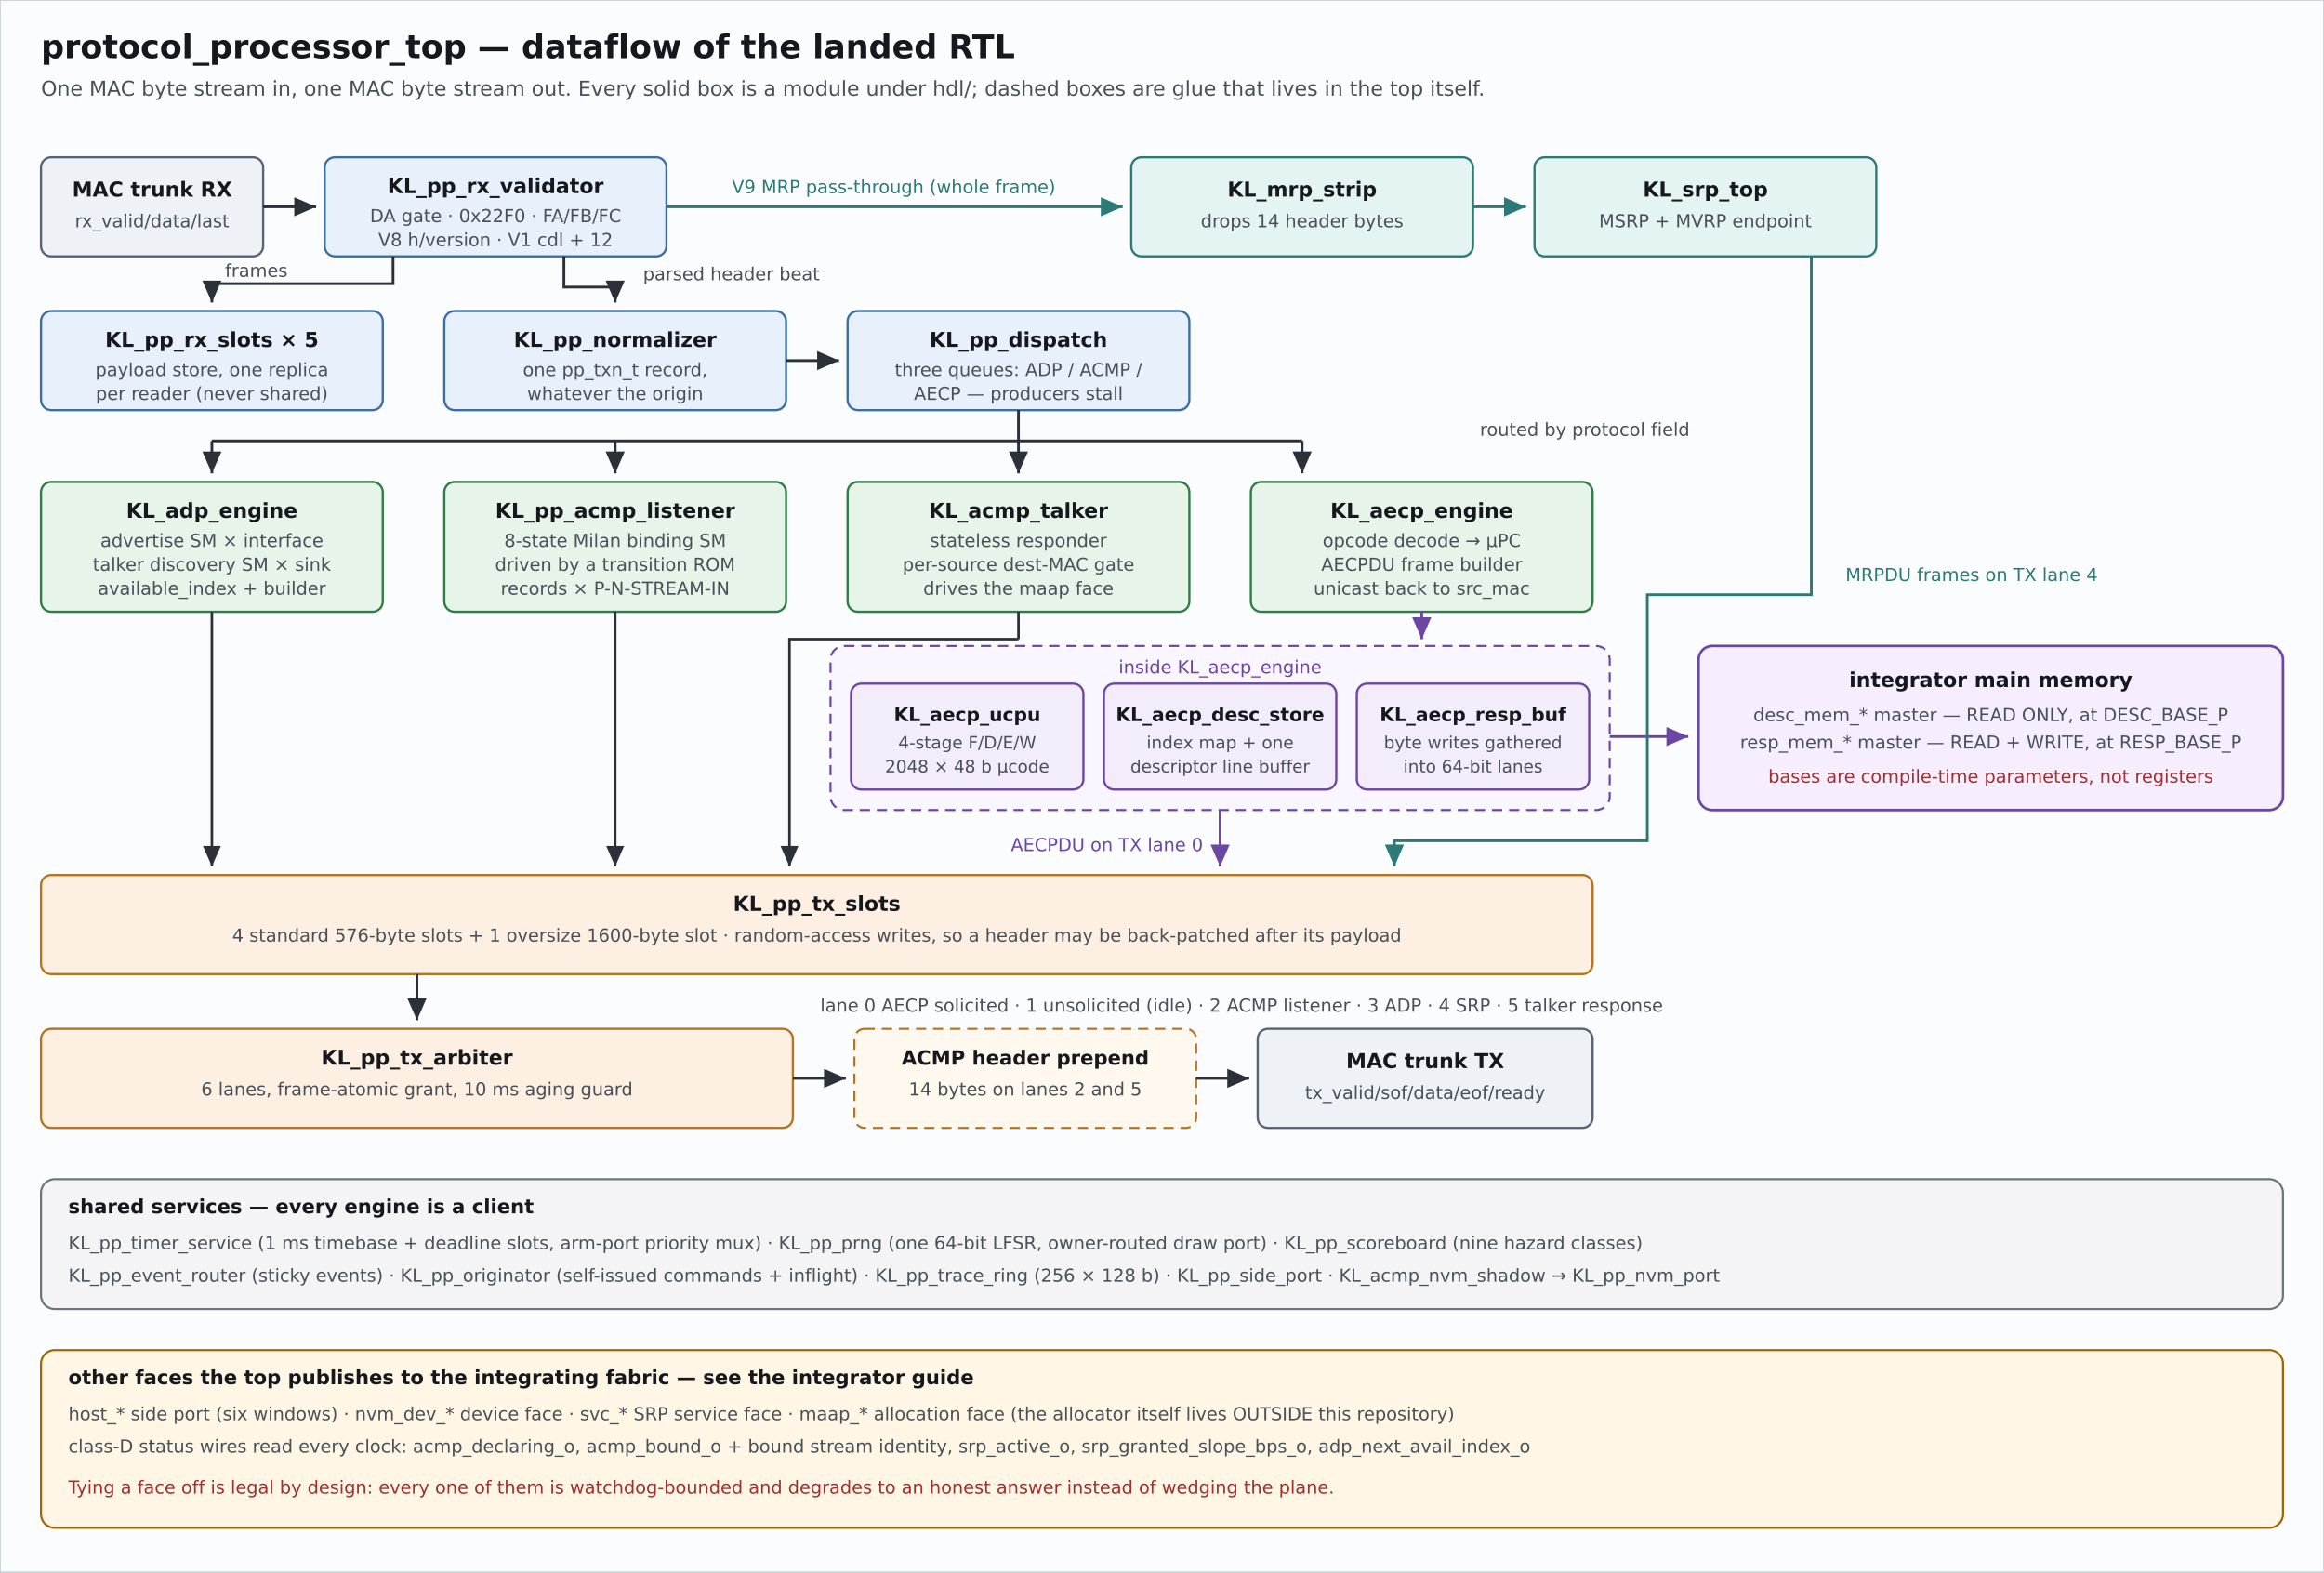
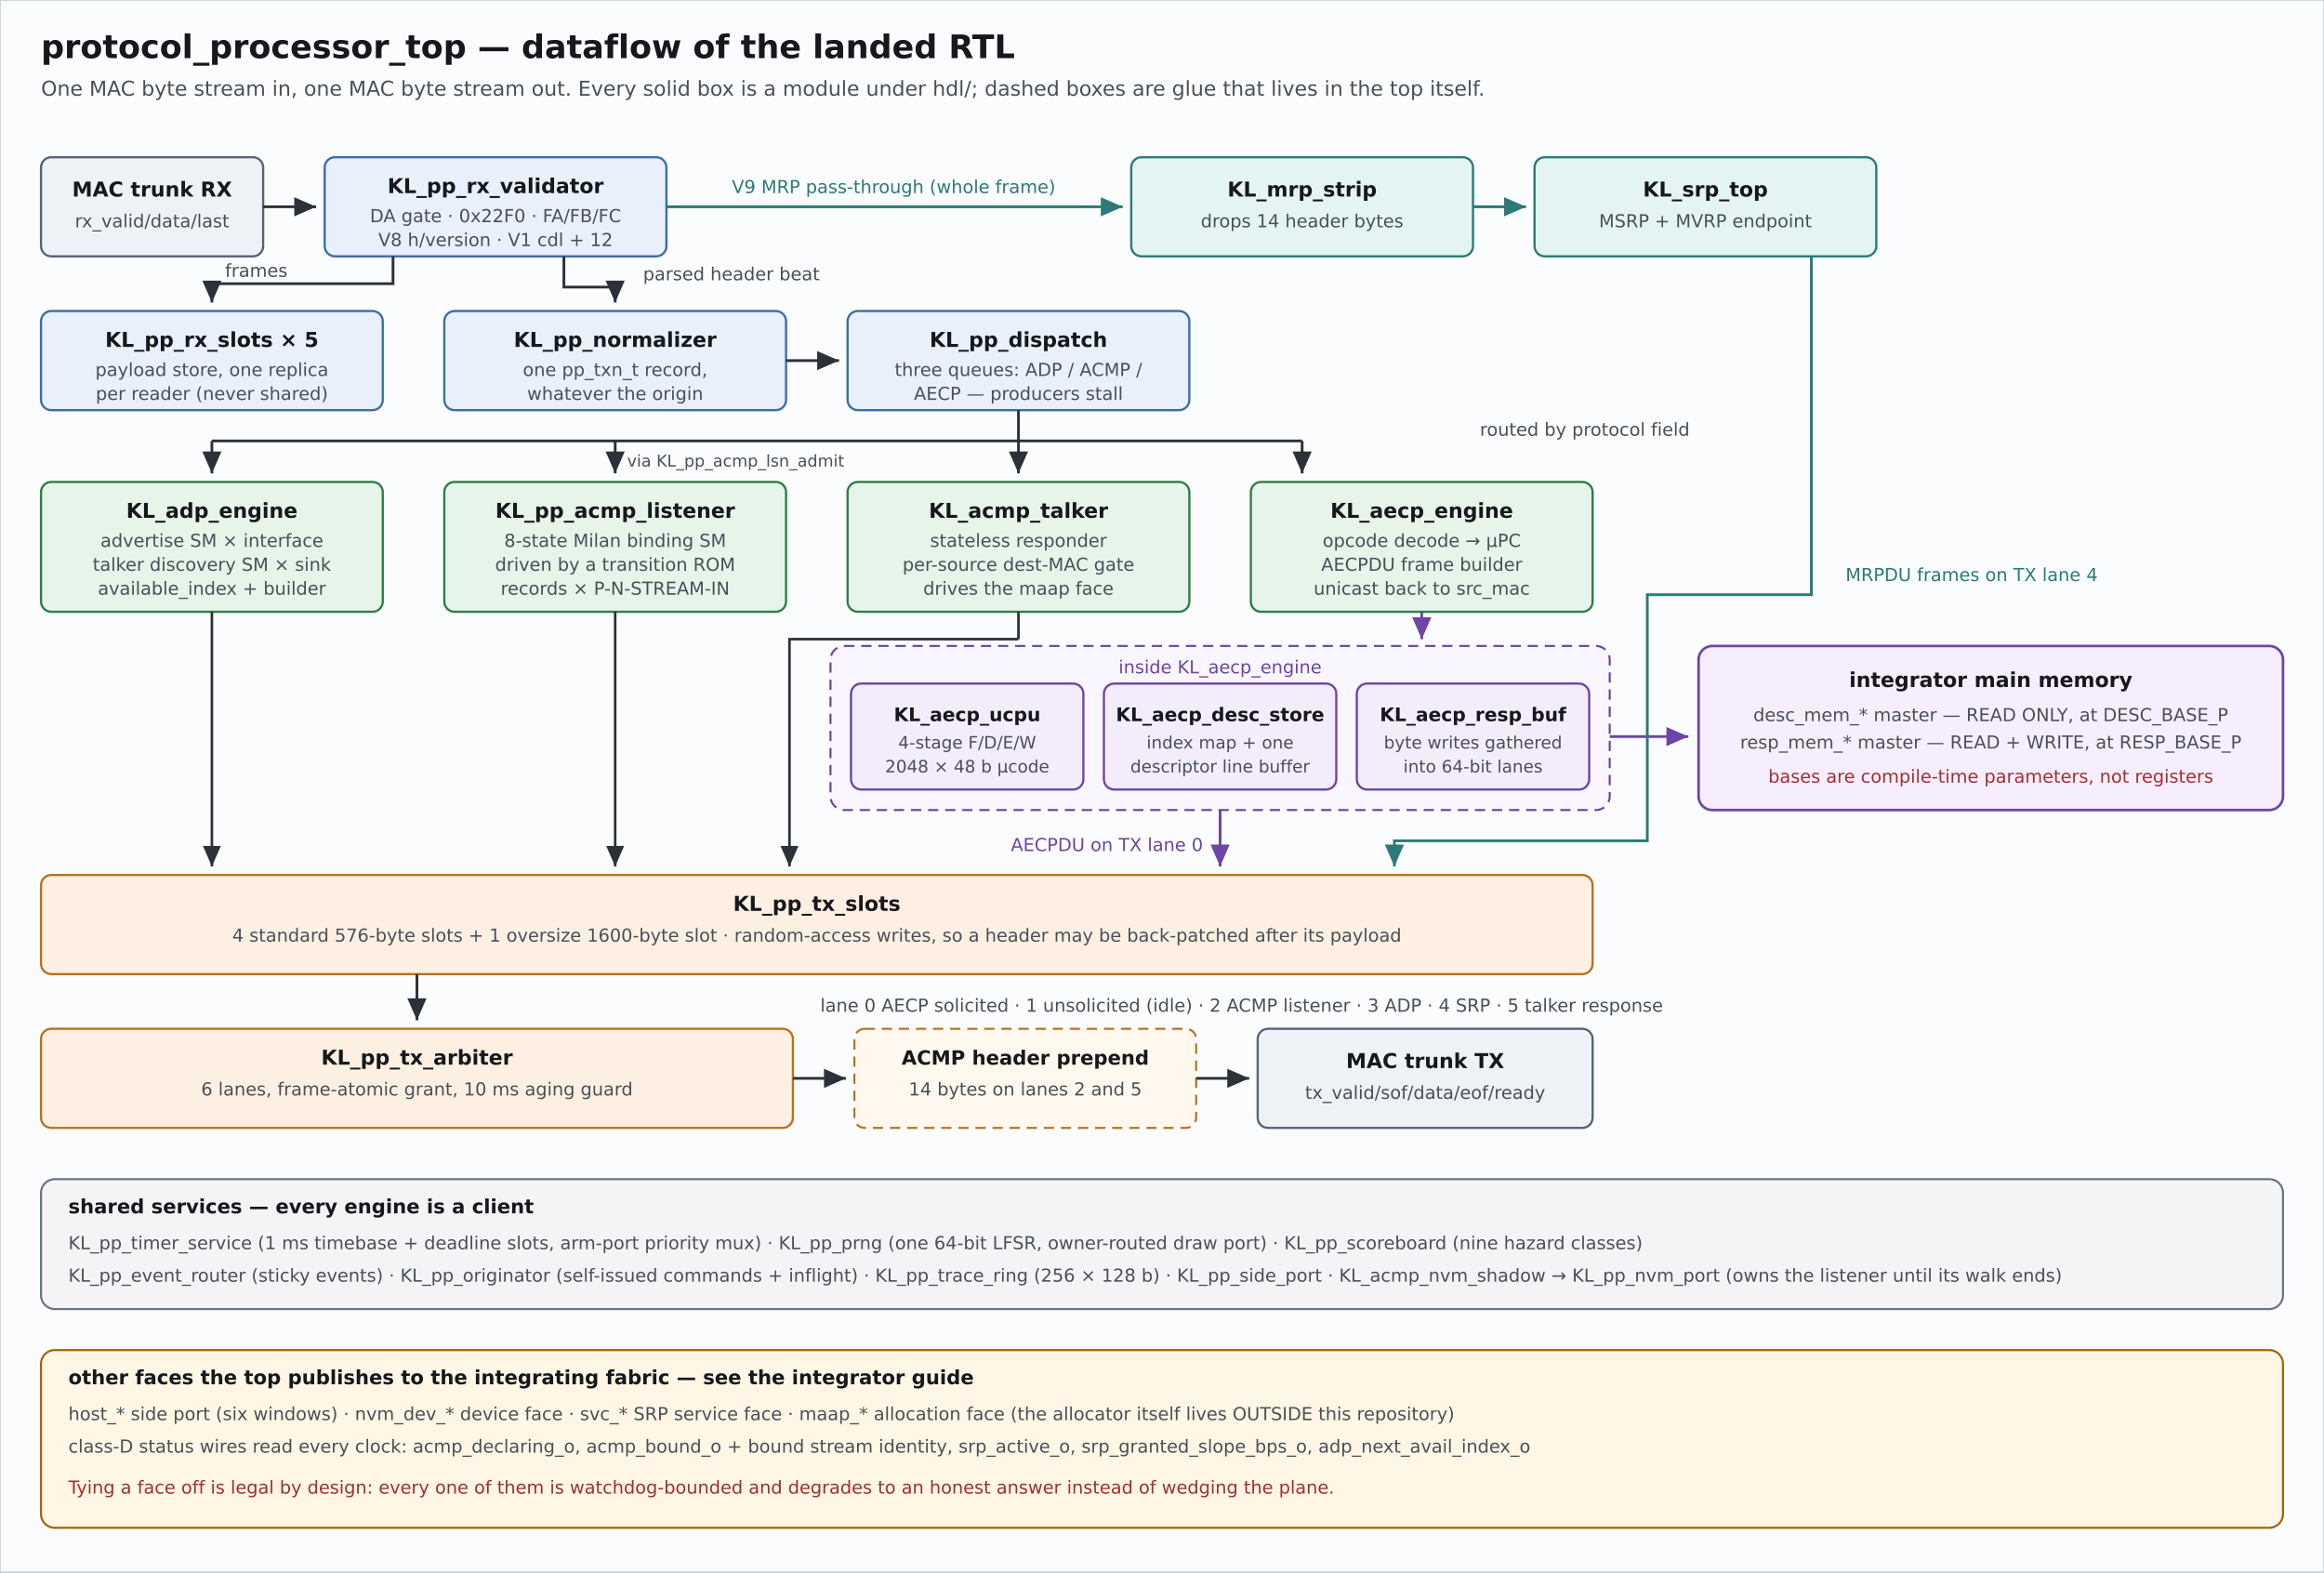
<svg xmlns="http://www.w3.org/2000/svg" width="1360" height="920" viewBox="0 0 1360 920" font-family="DejaVu Sans, Verdana, Helvetica, Arial, sans-serif">
  <defs>
    <marker id="ah" markerWidth="9" markerHeight="9" refX="8" refY="4.5" orient="auto">
      <path d="M0,1 L8,4.5 L0,8 z" fill="#2c3038" />
    </marker>
    <marker id="ahs" markerWidth="9" markerHeight="9" refX="8" refY="4.5" orient="auto">
      <path d="M0,1 L8,4.5 L0,8 z" fill="#2b7a78" />
    </marker>
    <marker id="ahm" markerWidth="9" markerHeight="9" refX="8" refY="4.5" orient="auto">
      <path d="M0,1 L8,4.5 L0,8 z" fill="#6b46a5" />
    </marker>
  </defs>
  <rect x="0" y="0" width="1360" height="920" fill="#fbfcfe" stroke="#ccd2da" stroke-width="1" />
  <text x="24" y="34" font-size="19" font-weight="bold" fill="#16181d">protocol_processor_top — dataflow of the landed RTL</text>
  <text x="24" y="56" font-size="12" fill="#4a5058">One MAC byte stream in, one MAC byte stream out. Every solid box is a module under hdl/; dashed boxes are glue that lives in the top itself.</text>
  <rect x="24" y="92" width="130" height="58" rx="6" fill="#eef2f7" stroke="#586376" stroke-width="1.3" />
  <text x="89" y="115" font-size="12" font-weight="bold" text-anchor="middle" fill="#16181d">MAC trunk RX</text>
  <text x="89" y="133" font-size="10.5" text-anchor="middle" fill="#4a5058">rx_valid/data/last</text>
  <rect x="190" y="92" width="200" height="58" rx="6" fill="#e8f0fb" stroke="#3b6ea5" stroke-width="1.3" />
  <text x="290" y="113" font-size="12" font-weight="bold" text-anchor="middle" fill="#16181d">KL_pp_rx_validator</text>
  <text x="290" y="130" font-size="10.5" text-anchor="middle" fill="#4a5058">DA gate · 0x22F0 · FA/FB/FC</text>
  <text x="290" y="144" font-size="10.5" text-anchor="middle" fill="#4a5058">V8 h/version · V1 cdl + 12</text>
  <rect x="662" y="92" width="200" height="58" rx="6" fill="#e4f4f3" stroke="#2b7a78" stroke-width="1.3" />
  <text x="762" y="115" font-size="12" font-weight="bold" text-anchor="middle" fill="#16181d">KL_mrp_strip</text>
  <text x="762" y="133" font-size="10.5" text-anchor="middle" fill="#4a5058">drops 14 header bytes</text>
  <rect x="898" y="92" width="200" height="58" rx="6" fill="#e4f4f3" stroke="#2b7a78" stroke-width="1.3" />
  <text x="998" y="115" font-size="12" font-weight="bold" text-anchor="middle" fill="#16181d">KL_srp_top</text>
  <text x="998" y="133" font-size="10.5" text-anchor="middle" fill="#4a5058">MSRP + MVRP endpoint</text>
  <line x1="154" y1="121" x2="185" y2="121" stroke="#2c3038" stroke-width="1.6" marker-end="url(#ah)" />
  <line x1="390" y1="121" x2="657" y2="121" stroke="#2b7a78" stroke-width="1.6" marker-end="url(#ahs)" />
  <text x="523" y="113" font-size="10.5" text-anchor="middle" fill="#2b7a78">V9 MRP pass-through (whole frame)</text>
  <line x1="862" y1="121" x2="893" y2="121" stroke="#2b7a78" stroke-width="1.6" marker-end="url(#ahs)" />
  <rect x="24" y="182" width="200" height="58" rx="6" fill="#e8f0fb" stroke="#3b6ea5" stroke-width="1.3" />
  <text x="124" y="203" font-size="12" font-weight="bold" text-anchor="middle" fill="#16181d">KL_pp_rx_slots × 5</text>
  <text x="124" y="220" font-size="10.5" text-anchor="middle" fill="#4a5058">payload store, one replica</text>
  <text x="124" y="234" font-size="10.5" text-anchor="middle" fill="#4a5058">per reader (never shared)</text>
  <rect x="260" y="182" width="200" height="58" rx="6" fill="#e8f0fb" stroke="#3b6ea5" stroke-width="1.3" />
  <text x="360" y="203" font-size="12" font-weight="bold" text-anchor="middle" fill="#16181d">KL_pp_normalizer</text>
  <text x="360" y="220" font-size="10.5" text-anchor="middle" fill="#4a5058">one pp_txn_t record,</text>
  <text x="360" y="234" font-size="10.5" text-anchor="middle" fill="#4a5058">whatever the origin</text>
  <rect x="496" y="182" width="200" height="58" rx="6" fill="#e8f0fb" stroke="#3b6ea5" stroke-width="1.3" />
  <text x="596" y="203" font-size="12" font-weight="bold" text-anchor="middle" fill="#16181d">KL_pp_dispatch</text>
  <text x="596" y="220" font-size="10.5" text-anchor="middle" fill="#4a5058">three queues: ADP / ACMP /</text>
  <text x="596" y="234" font-size="10.5" text-anchor="middle" fill="#4a5058">AECP — producers stall</text>
  <path d="M230,150 L230,166 L124,166 L124,177" fill="none" stroke="#2c3038" stroke-width="1.6" marker-end="url(#ah)" />
  <text x="150" y="162" font-size="10.5" text-anchor="middle" fill="#4a5058">frames</text>
  <path d="M330,150 L330,168 L360,168 L360,177" fill="none" stroke="#2c3038" stroke-width="1.6" marker-end="url(#ah)" />
  <text x="428" y="164" font-size="10.5" text-anchor="middle" fill="#4a5058">parsed header beat</text>
  <line x1="460" y1="211" x2="491" y2="211" stroke="#2c3038" stroke-width="1.6" marker-end="url(#ah)" />
  <path d="M596,240 L596,258" fill="none" stroke="#2c3038" stroke-width="1.6" />
  <line x1="124" y1="258" x2="762" y2="258" stroke="#2c3038" stroke-width="1.6" />
  <line x1="124" y1="258" x2="124" y2="277" stroke="#2c3038" stroke-width="1.6" marker-end="url(#ah)" />
  <line x1="360" y1="258" x2="360" y2="277" stroke="#2c3038" stroke-width="1.6" marker-end="url(#ah)" />
  <line x1="596" y1="258" x2="596" y2="277" stroke="#2c3038" stroke-width="1.6" marker-end="url(#ah)" />
  <line x1="762" y1="258" x2="762" y2="277" stroke="#2c3038" stroke-width="1.6" marker-end="url(#ah)" />
  <text x="866" y="255" font-size="10.5" fill="#4a5058">routed by protocol field</text>
+   <text x="367" y="273" font-size="9.5" fill="#4a5058">via KL_pp_acmp_lsn_admit</text>
  <rect x="24" y="282" width="200" height="76" rx="6" fill="#e6f4ea" stroke="#2f7d46" stroke-width="1.3" />
  <text x="124" y="303" font-size="12" font-weight="bold" text-anchor="middle" fill="#16181d">KL_adp_engine</text>
  <text x="124" y="320" font-size="10.5" text-anchor="middle" fill="#4a5058">advertise SM × interface</text>
  <text x="124" y="334" font-size="10.5" text-anchor="middle" fill="#4a5058">talker discovery SM × sink</text>
  <text x="124" y="348" font-size="10.5" text-anchor="middle" fill="#4a5058">available_index + builder</text>
  <rect x="260" y="282" width="200" height="76" rx="6" fill="#e6f4ea" stroke="#2f7d46" stroke-width="1.3" />
  <text x="360" y="303" font-size="12" font-weight="bold" text-anchor="middle" fill="#16181d">KL_pp_acmp_listener</text>
  <text x="360" y="320" font-size="10.5" text-anchor="middle" fill="#4a5058">8-state Milan binding SM</text>
  <text x="360" y="334" font-size="10.5" text-anchor="middle" fill="#4a5058">driven by a transition ROM</text>
  <text x="360" y="348" font-size="10.5" text-anchor="middle" fill="#4a5058">records × P-N-STREAM-IN</text>
  <rect x="496" y="282" width="200" height="76" rx="6" fill="#e6f4ea" stroke="#2f7d46" stroke-width="1.3" />
  <text x="596" y="303" font-size="12" font-weight="bold" text-anchor="middle" fill="#16181d">KL_acmp_talker</text>
  <text x="596" y="320" font-size="10.5" text-anchor="middle" fill="#4a5058">stateless responder</text>
  <text x="596" y="334" font-size="10.5" text-anchor="middle" fill="#4a5058">per-source dest-MAC gate</text>
  <text x="596" y="348" font-size="10.5" text-anchor="middle" fill="#4a5058">drives the maap face</text>
  <rect x="732" y="282" width="200" height="76" rx="6" fill="#e6f4ea" stroke="#2f7d46" stroke-width="1.3" />
  <text x="832" y="303" font-size="12" font-weight="bold" text-anchor="middle" fill="#16181d">KL_aecp_engine</text>
  <text x="832" y="320" font-size="10.5" text-anchor="middle" fill="#4a5058">opcode decode → µPC</text>
  <text x="832" y="334" font-size="10.5" text-anchor="middle" fill="#4a5058">AECPDU frame builder</text>
  <text x="832" y="348" font-size="10.5" text-anchor="middle" fill="#4a5058">unicast back to src_mac</text>
  <rect x="486" y="378" width="456" height="96" rx="8" fill="#faf6ff" stroke="#6b46a5" stroke-width="1.2" stroke-dasharray="6 4" />
  <text x="714" y="394" font-size="10.5" text-anchor="middle" fill="#6b46a5">inside KL_aecp_engine</text>
  <rect x="498" y="400" width="136" height="62" rx="6" fill="#f3ecfb" stroke="#6b46a5" stroke-width="1.3" />
  <text x="566" y="422" font-size="11" font-weight="bold" text-anchor="middle" fill="#16181d">KL_aecp_ucpu</text>
  <text x="566" y="438" font-size="10" text-anchor="middle" fill="#4a5058">4-stage F/D/E/W</text>
  <text x="566" y="452" font-size="10" text-anchor="middle" fill="#4a5058">2048 × 48 b µcode</text>
  <rect x="646" y="400" width="136" height="62" rx="6" fill="#f3ecfb" stroke="#6b46a5" stroke-width="1.3" />
  <text x="714" y="422" font-size="11" font-weight="bold" text-anchor="middle" fill="#16181d">KL_aecp_desc_store</text>
  <text x="714" y="438" font-size="10" text-anchor="middle" fill="#4a5058">index map + one</text>
  <text x="714" y="452" font-size="10" text-anchor="middle" fill="#4a5058">descriptor line buffer</text>
  <rect x="794" y="400" width="136" height="62" rx="6" fill="#f3ecfb" stroke="#6b46a5" stroke-width="1.3" />
  <text x="862" y="422" font-size="11" font-weight="bold" text-anchor="middle" fill="#16181d">KL_aecp_resp_buf</text>
  <text x="862" y="438" font-size="10" text-anchor="middle" fill="#4a5058">byte writes gathered</text>
  <text x="862" y="452" font-size="10" text-anchor="middle" fill="#4a5058">into 64-bit lanes</text>
  <line x1="832" y1="358" x2="832" y2="374" stroke="#6b46a5" stroke-width="1.6" marker-end="url(#ahm)" />
  <path d="M942,431 L988,431" fill="none" stroke="#6b46a5" stroke-width="1.6" marker-end="url(#ahm)" />
  <rect x="994" y="378" width="342" height="96" rx="8" fill="#f6eeff" stroke="#6b46a5" stroke-width="1.5" />
  <text x="1165" y="402" font-size="12" font-weight="bold" text-anchor="middle" fill="#16181d">integrator main memory</text>
  <text x="1165" y="422" font-size="10.5" text-anchor="middle" fill="#4a5058">desc_mem_* master — READ ONLY, at DESC_BASE_P</text>
  <text x="1165" y="438" font-size="10.5" text-anchor="middle" fill="#4a5058">resp_mem_* master — READ + WRITE, at RESP_BASE_P</text>
  <text x="1165" y="458" font-size="10.5" text-anchor="middle" fill="#a03030">bases are compile-time parameters, not registers</text>
  <rect x="24" y="512" width="908" height="58" rx="6" fill="#fdf0e3" stroke="#b5741f" stroke-width="1.3" />
  <text x="478" y="533" font-size="12" font-weight="bold" text-anchor="middle" fill="#16181d">KL_pp_tx_slots</text>
  <text x="478" y="551" font-size="10.5" text-anchor="middle" fill="#4a5058">4 standard 576-byte slots + 1 oversize 1600-byte slot · random-access writes, so a header may be back-patched after its payload</text>
  <line x1="124" y1="358" x2="124" y2="507" stroke="#2c3038" stroke-width="1.5" marker-end="url(#ah)" />
  <line x1="360" y1="358" x2="360" y2="507" stroke="#2c3038" stroke-width="1.5" marker-end="url(#ah)" />
  <line x1="596" y1="358" x2="596" y2="374" stroke="#2c3038" stroke-width="1.5" />
  <path d="M596,374 L462,374 L462,507" fill="none" stroke="#2c3038" stroke-width="1.5" marker-end="url(#ah)" />
  <path d="M714,474 L714,507" fill="none" stroke="#6b46a5" stroke-width="1.6" marker-end="url(#ahm)" />
  <text x="704" y="498" font-size="10.5" text-anchor="end" fill="#6b46a5">AECPDU on TX lane 0</text>
  <path d="M1060,150 L1060,348 L964,348 L964,492 L816,492 L816,507" fill="none" stroke="#2b7a78" stroke-width="1.6" marker-end="url(#ahs)" />
  <text x="1080" y="340" font-size="10.5" fill="#2b7a78">MRPDU frames on TX lane 4</text>
  <rect x="24" y="602" width="440" height="58" rx="6" fill="#fdf0e3" stroke="#b5741f" stroke-width="1.3" />
  <text x="244" y="623" font-size="12" font-weight="bold" text-anchor="middle" fill="#16181d">KL_pp_tx_arbiter</text>
  <text x="244" y="641" font-size="10.5" text-anchor="middle" fill="#4a5058">6 lanes, frame-atomic grant, 10 ms aging guard</text>
  <rect x="500" y="602" width="200" height="58" rx="6" fill="#fff8ee" stroke="#b5741f" stroke-width="1.2" stroke-dasharray="6 4" />
  <text x="600" y="623" font-size="11.5" font-weight="bold" text-anchor="middle" fill="#16181d">ACMP header prepend</text>
  <text x="600" y="641" font-size="10.5" text-anchor="middle" fill="#4a5058">14 bytes on lanes 2 and 5</text>
  <rect x="736" y="602" width="196" height="58" rx="6" fill="#eef2f7" stroke="#586376" stroke-width="1.3" />
  <text x="834" y="625" font-size="12" font-weight="bold" text-anchor="middle" fill="#16181d">MAC trunk TX</text>
  <text x="834" y="643" font-size="10.5" text-anchor="middle" fill="#4a5058">tx_valid/sof/data/eof/ready</text>
  <line x1="244" y1="570" x2="244" y2="597" stroke="#2c3038" stroke-width="1.6" marker-end="url(#ah)" />
  <line x1="464" y1="631" x2="495" y2="631" stroke="#2c3038" stroke-width="1.6" marker-end="url(#ah)" />
  <line x1="700" y1="631" x2="731" y2="631" stroke="#2c3038" stroke-width="1.6" marker-end="url(#ah)" />
  <text x="480" y="592" font-size="10.5" fill="#4a5058">lane 0 AECP solicited · 1 unsolicited (idle) · 2 ACMP listener · 3 ADP · 4 SRP · 5 talker response</text>
  <rect x="24" y="690" width="1312" height="76" rx="8" fill="#f4f4f6" stroke="#6b7280" stroke-width="1.2" />
  <text x="40" y="710" font-size="11.5" font-weight="bold" fill="#16181d">shared services — every engine is a client</text>
  <text x="40" y="731" font-size="10.5" fill="#4a5058">KL_pp_timer_service (1 ms timebase + deadline slots, arm-port priority mux) · KL_pp_prng (one 64-bit LFSR, owner-routed draw port) · KL_pp_scoreboard (nine hazard classes)</text>
-   <text x="40" y="750" font-size="10.5" fill="#4a5058">KL_pp_event_router (sticky events) · KL_pp_originator (self-issued commands + inflight) · KL_pp_trace_ring (256 × 128 b) · KL_pp_side_port · KL_acmp_nvm_shadow → KL_pp_nvm_port</text>
+   <text x="40" y="750" font-size="10.5" fill="#4a5058">KL_pp_event_router (sticky events) · KL_pp_originator (self-issued commands + inflight) · KL_pp_trace_ring (256 × 128 b) · KL_pp_side_port · KL_acmp_nvm_shadow → KL_pp_nvm_port (owns the listener until its walk ends)</text>
  <rect x="24" y="790" width="1312" height="104" rx="8" fill="#fff6e5" stroke="#a06400" stroke-width="1.2" />
  <text x="40" y="810" font-size="11.5" font-weight="bold" fill="#16181d">other faces the top publishes to the integrating fabric — see the integrator guide</text>
  <text x="40" y="831" font-size="10.5" fill="#4a5058">host_* side port (six windows) · nvm_dev_* device face · svc_* SRP service face · maap_* allocation face (the allocator itself lives OUTSIDE this repository)</text>
  <text x="40" y="850" font-size="10.5" fill="#4a5058">class-D status wires read every clock: acmp_declaring_o, acmp_bound_o + bound stream identity, srp_active_o, srp_granted_slope_bps_o, adp_next_avail_index_o</text>
  <text x="40" y="874" font-size="10.5" fill="#a03030">Tying a face off is legal by design: every one of them is watchdog-bounded and degrades to an honest answer instead of wedging the plane.</text>
</svg>
